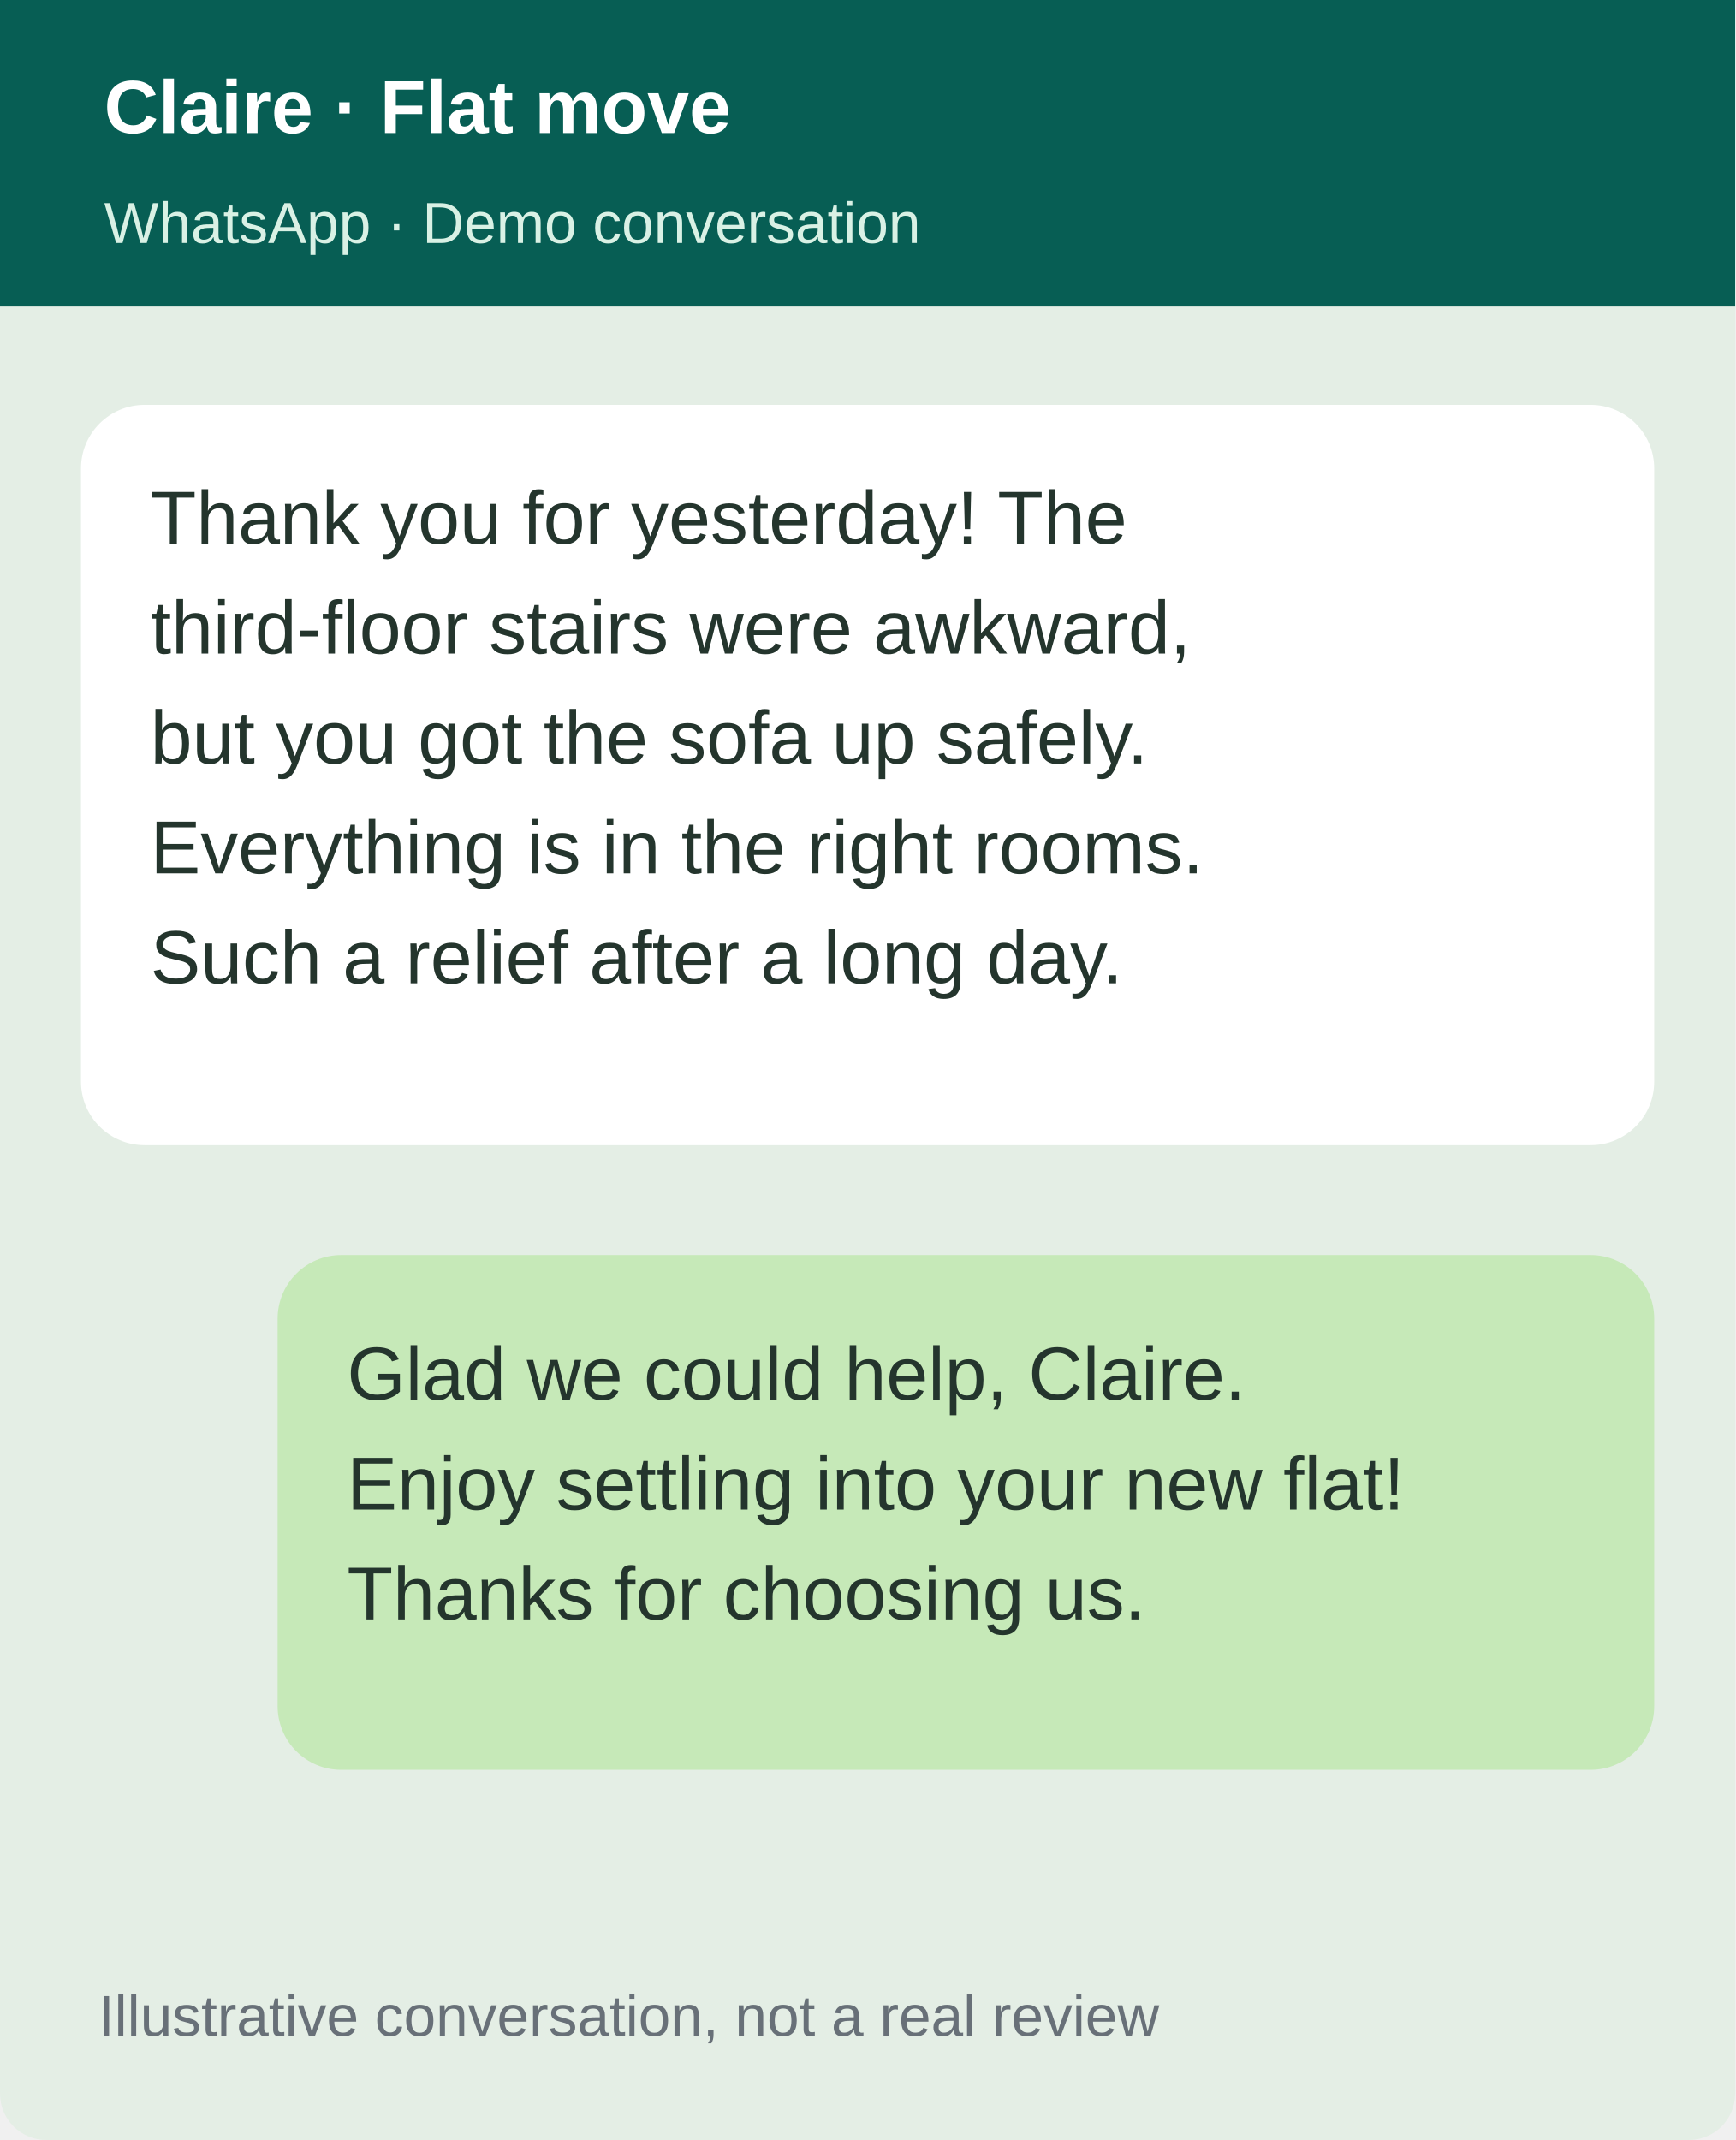
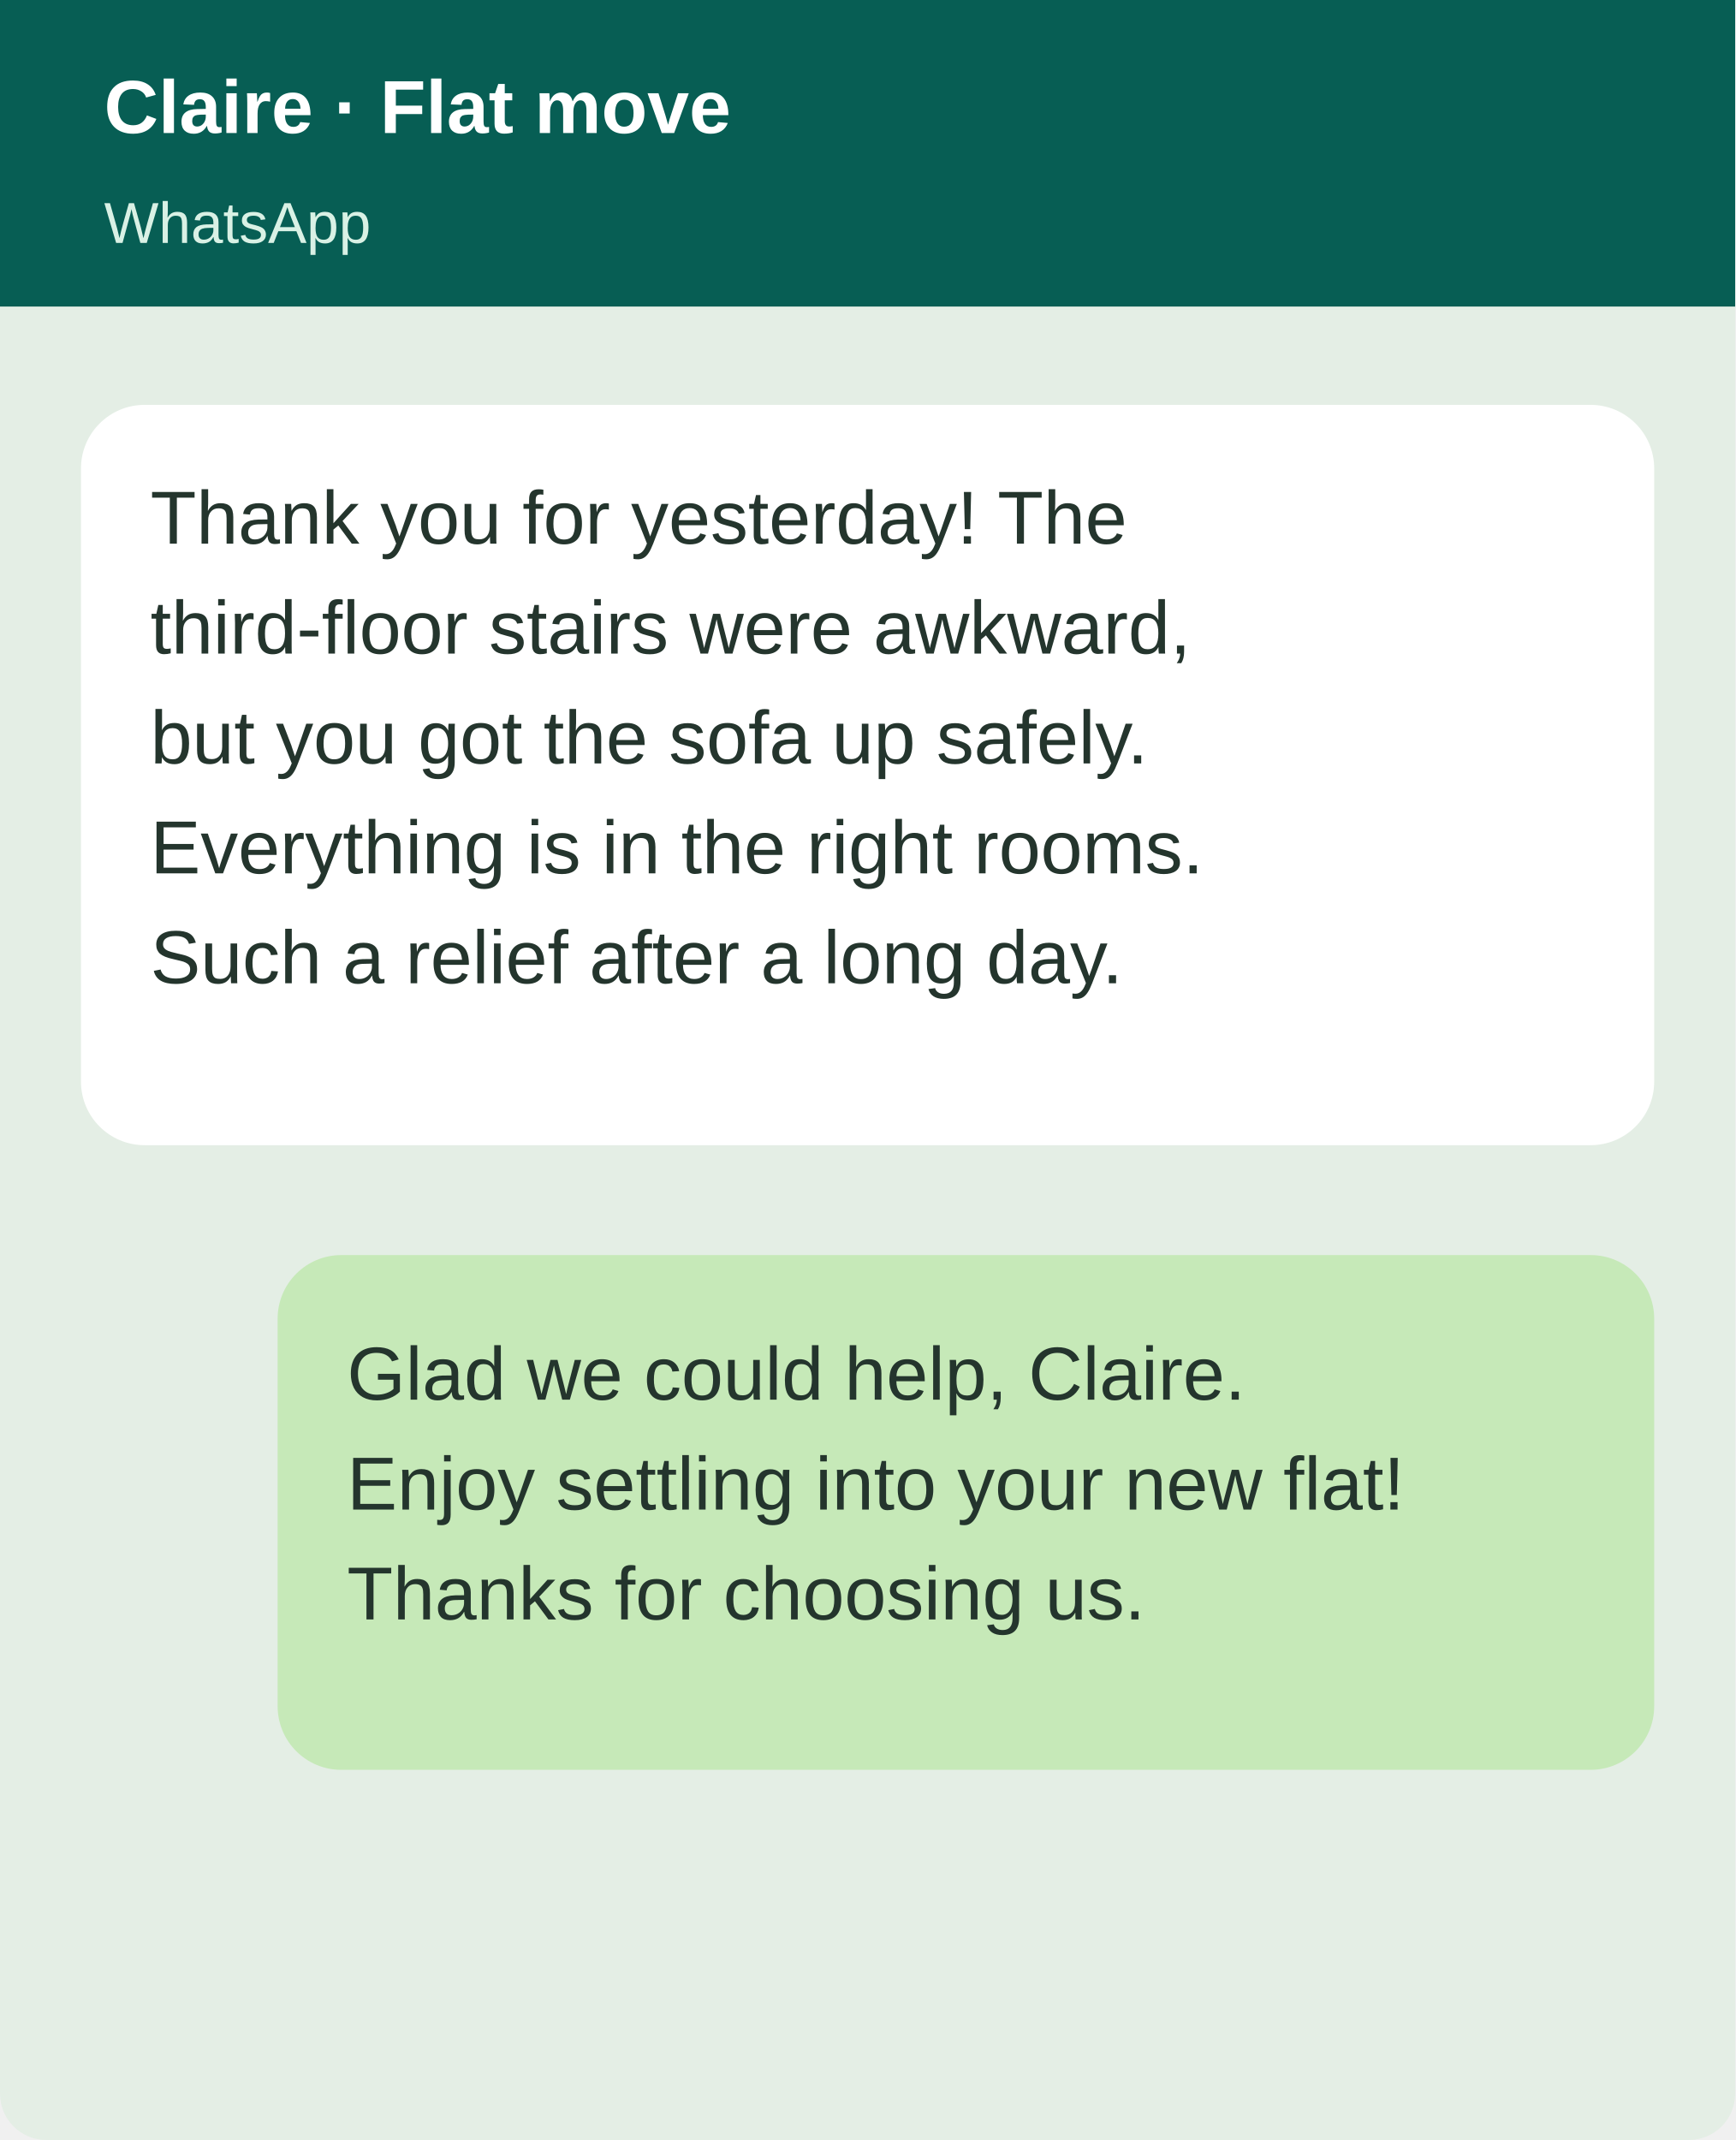
<svg xmlns="http://www.w3.org/2000/svg" width="300" height="370" viewBox="0 0 300 370">
  <rect x="0" y="0" width="300" height="370" rx="8" fill="#e4eee5" />
  <rect x="0" y="0" width="300" height="53" rx="0" fill="#075e54" />
  <text x="18" y="23" fill="#fff" font-family="Arial,sans-serif" font-size="13" font-weight="700">
    <tspan x="18">Claire · Flat move</tspan>
  </text>
  <text x="18" y="42" fill="#d9f1e5" font-family="Arial,sans-serif" font-size="10" font-weight="400">
-     <tspan x="18">WhatsApp · Demo conversation</tspan>
+     <tspan x="18">WhatsApp</tspan>
  </text>
  <rect x="14" y="70" width="272" height="128" rx="11" fill="#fff" />
  <text x="26" y="94" fill="#24352d" font-family="Arial,sans-serif" font-size="13" font-weight="400">
    <tspan x="26">Thank you for yesterday! The</tspan>
    <tspan x="26" dy="19">third-floor stairs were awkward,</tspan>
    <tspan x="26" dy="19">but you got the sofa up safely.</tspan>
    <tspan x="26" dy="19">Everything is in the right rooms.</tspan>
    <tspan x="26" dy="19">Such a relief after a long day.</tspan>
  </text>
  <rect x="48" y="217" width="238" height="89" rx="11" fill="#c6e9b8" />
  <text x="60" y="242" fill="#24352d" font-family="Arial,sans-serif" font-size="13" font-weight="400">
    <tspan x="60">Glad we could help, Claire.</tspan>
    <tspan x="60" dy="19">Enjoy settling into your new flat!</tspan>
    <tspan x="60" dy="19">Thanks for choosing us.</tspan>
  </text>
-   <text x="17" y="352" fill="#687078" font-family="Arial,sans-serif" font-size="10" font-weight="400">
-     <tspan x="17">Illustrative conversation, not a real review</tspan>
-   </text>
</svg>
